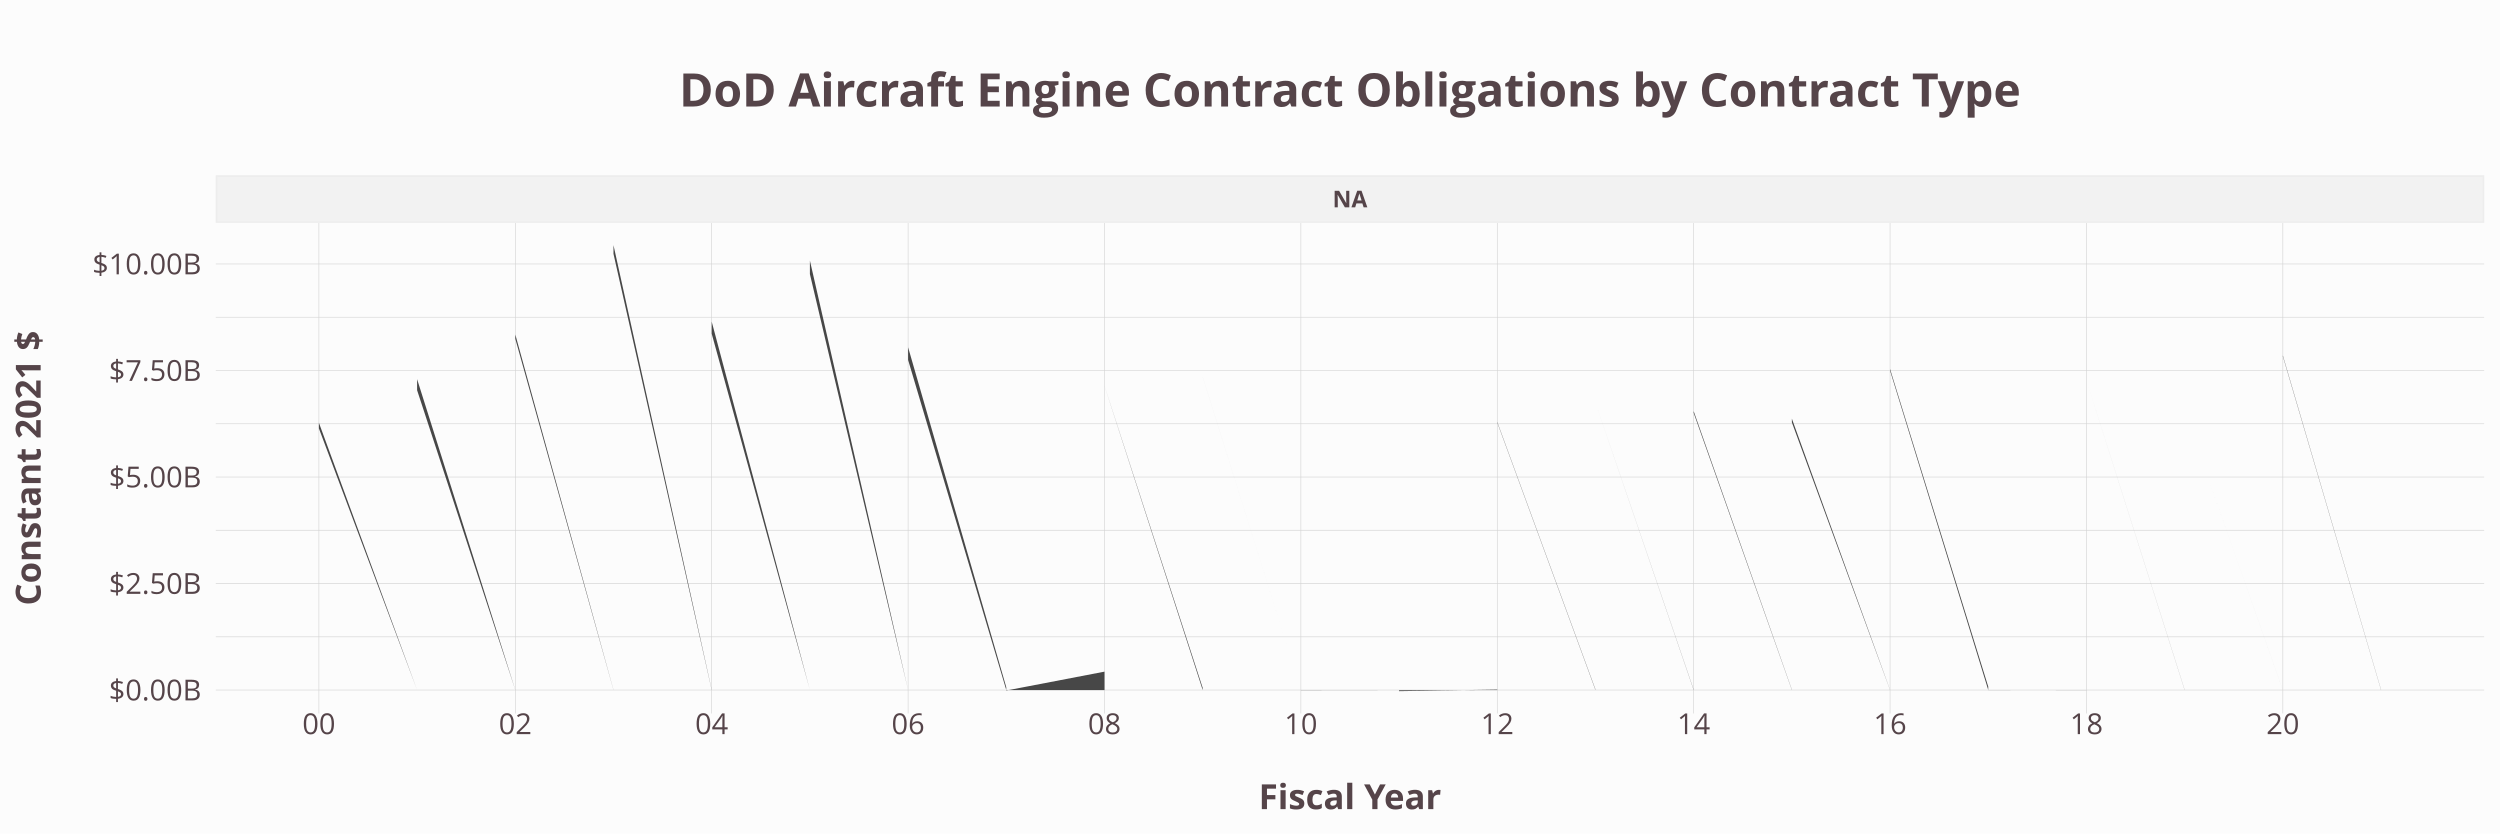
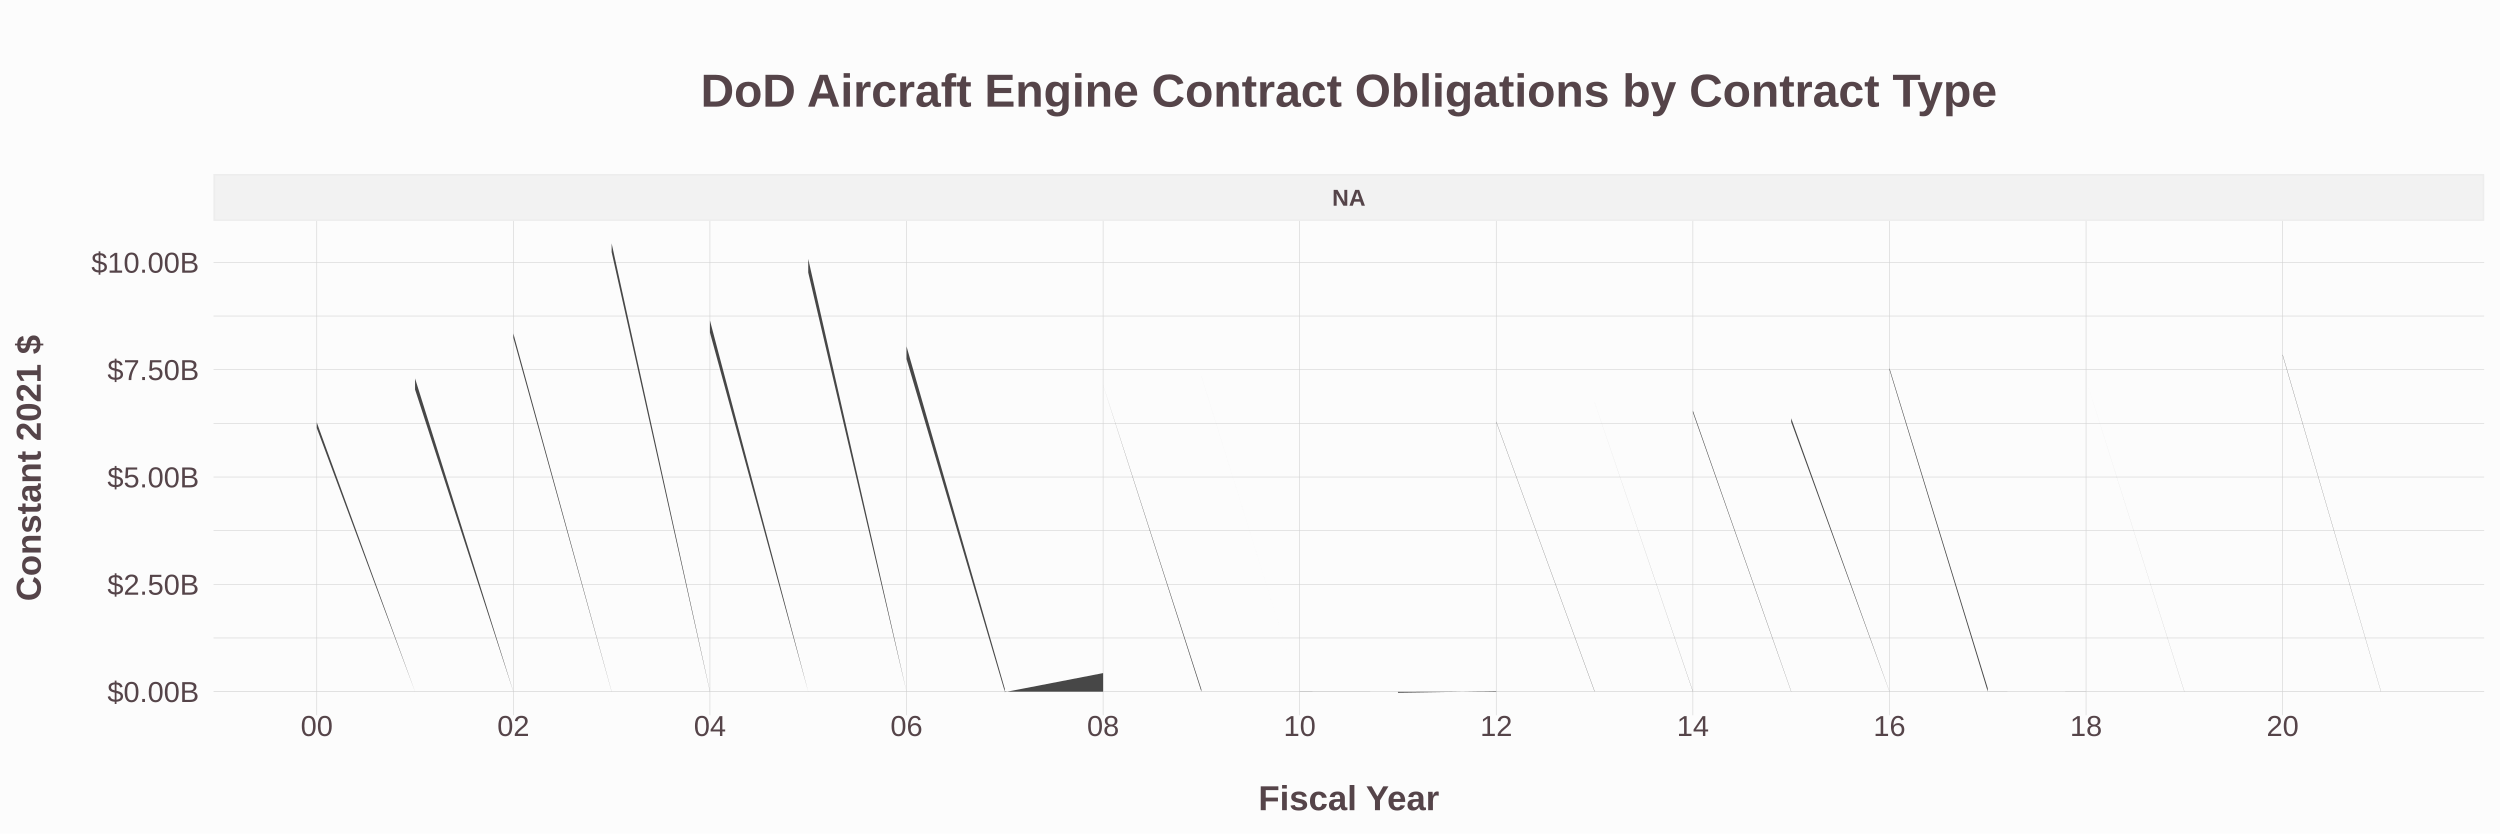
<svg xmlns="http://www.w3.org/2000/svg" class="svglite" width="864.00pt" height="288.00pt" viewBox="0 0 864.00 288.00">
  <defs>
    <style type="text/css">
    .svglite line, .svglite polyline, .svglite polygon, .svglite path, .svglite rect, .svglite circle {
      fill: none;
      stroke: #000000;
      stroke-linecap: round;
      stroke-linejoin: round;
      stroke-miterlimit: 10.00;
    }
    .svglite text {
      white-space: pre;
    }
  </style>
  </defs>
  <rect width="100%" height="100%" style="stroke: none; fill: #FCFCFC;" />
  <defs>
    <clipPath id="cpMC4wMHw4NjQuMDB8MC4wMHwyODguMDA=">
      <rect x="0.00" y="0.00" width="864.00" height="288.00" />
    </clipPath>
  </defs>
  <g clip-path="url(#cpMC4wMHw4NjQuMDB8MC4wMHwyODguMDA=)">
-     <rect x="-0" y="0.00" width="864.00" height="288.00" style="stroke-width: 1.07; stroke: #FCFCFC; fill: #FCFCFC;" />
+     <rect x="0.00" y="0.00" width="864.00" height="288.00" style="stroke-width: 1.07; stroke: #FCFCFC; fill: #FCFCFC;" />
  </g>
  <defs>
-     <clipPath id="cpNzQuNTh8ODU4LjUyfDc3LjAwfDI0Ni41OA==">
-       <rect x="74.58" y="77.00" width="783.94" height="169.58" />
+     <clipPath id="cpNzMuODB8ODU4LjUyfDc2LjM0fDI0Ny4xOQ==">
+       <rect x="73.80" y="76.34" width="784.72" height="170.86" />
    </clipPath>
  </defs>
-   <g clip-path="url(#cpNzQuNTh8ODU4LjUyfDc3LjAwfDI0Ni41OA==)">
-     <rect x="74.58" y="77.00" width="783.94" height="169.58" style="stroke-width: 1.07; stroke: #FCFCFC; fill: #FCFCFC;" />
-     <polyline points="74.58,220.08 858.52,220.08 " style="stroke-width: 0.21; stroke: #D3D3D3; stroke-linecap: butt;" />
-     <polyline points="74.58,183.26 858.52,183.26 " style="stroke-width: 0.21; stroke: #D3D3D3; stroke-linecap: butt;" />
-     <polyline points="74.58,146.45 858.52,146.45 " style="stroke-width: 0.21; stroke: #D3D3D3; stroke-linecap: butt;" />
-     <polyline points="74.58,109.64 858.52,109.64 " style="stroke-width: 0.21; stroke: #D3D3D3; stroke-linecap: butt;" />
-     <polyline points="74.58,238.48 858.52,238.48 " style="stroke-width: 0.21; stroke: #D3D3D3; stroke-linecap: butt;" />
-     <polyline points="74.58,201.67 858.52,201.67 " style="stroke-width: 0.21; stroke: #D3D3D3; stroke-linecap: butt;" />
-     <polyline points="74.58,164.86 858.52,164.86 " style="stroke-width: 0.21; stroke: #D3D3D3; stroke-linecap: butt;" />
-     <polyline points="74.58,128.04 858.52,128.04 " style="stroke-width: 0.21; stroke: #D3D3D3; stroke-linecap: butt;" />
-     <polyline points="74.58,91.23 858.52,91.23 " style="stroke-width: 0.21; stroke: #D3D3D3; stroke-linecap: butt;" />
-     <polyline points="110.21,246.58 110.21,77.00 " style="stroke-width: 0.21; stroke: #D3D3D3; stroke-linecap: butt;" />
-     <polyline points="178.09,246.58 178.09,77.00 " style="stroke-width: 0.21; stroke: #D3D3D3; stroke-linecap: butt;" />
-     <polyline points="245.96,246.58 245.96,77.00 " style="stroke-width: 0.21; stroke: #D3D3D3; stroke-linecap: butt;" />
-     <polyline points="313.84,246.58 313.84,77.00 " style="stroke-width: 0.21; stroke: #D3D3D3; stroke-linecap: butt;" />
-     <polyline points="381.71,246.58 381.71,77.00 " style="stroke-width: 0.21; stroke: #D3D3D3; stroke-linecap: butt;" />
-     <polyline points="449.58,246.58 449.58,77.00 " style="stroke-width: 0.21; stroke: #D3D3D3; stroke-linecap: butt;" />
-     <polyline points="517.46,246.58 517.46,77.00 " style="stroke-width: 0.21; stroke: #D3D3D3; stroke-linecap: butt;" />
-     <polyline points="585.33,246.58 585.33,77.00 " style="stroke-width: 0.21; stroke: #D3D3D3; stroke-linecap: butt;" />
-     <polyline points="653.20,246.58 653.20,77.00 " style="stroke-width: 0.21; stroke: #D3D3D3; stroke-linecap: butt;" />
-     <polyline points="721.08,246.58 721.08,77.00 " style="stroke-width: 0.21; stroke: #D3D3D3; stroke-linecap: butt;" />
-     <polyline points="788.95,246.58 788.95,77.00 " style="stroke-width: 0.21; stroke: #D3D3D3; stroke-linecap: butt;" />
-     <polygon points="110.21,238.47 110.21,228.58 110.21,224.24 110.21,238.57 110.21,224.07 110.21,159.47 110.21,159.30 110.21,159.03 110.21,148.07 110.21,148.06 110.21,146.10 144.15,238.48 144.15,235.96 144.15,228.16 144.15,228.12 144.15,227.93 144.15,146.35 144.15,145.92 144.15,145.78 144.15,134.86 144.15,131.04 178.09,238.45 178.09,219.83 178.09,214.10 178.09,213.98 178.09,213.75 178.09,129.73 178.09,128.74 178.09,238.50 178.09,128.61 178.09,117.11 178.09,115.60 212.02,238.42 212.02,213.82 212.02,204.08 212.02,203.91 212.02,203.73 212.02,122.08 212.02,113.77 212.02,113.62 212.02,113.53 212.02,87.73 212.02,87.72 212.02,84.71 245.96,238.36 245.96,217.68 245.96,208.99 245.96,208.83 245.96,208.78 245.96,132.95 245.96,130.10 245.96,130.10 245.96,128.73 245.96,115.33 245.96,115.33 245.96,115.32 245.96,115.32 245.96,111.14 279.90,238.48 279.90,214.28 279.90,203.21 279.90,202.72 279.90,202.46 279.90,118.37 279.90,113.08 279.90,111.84 279.90,111.33 279.90,94.77 279.90,94.74 279.90,94.72 279.90,94.72 279.90,90.04 313.84,238.48 313.84,238.44 313.84,215.70 313.84,208.85 313.84,208.67 313.84,208.44 313.84,148.75 313.84,148.55 313.84,148.55 313.84,148.04 313.84,124.41 313.84,124.41 313.84,124.41 313.84,120.03 347.77,237.51 347.77,237.28 347.77,209.82 347.77,203.74 347.77,203.35 347.77,203.24 347.77,128.79 347.77,238.48 347.77,128.79 347.77,127.79 347.77,111.54 347.77,111.37 347.77,111.37 347.77,238.64 381.71,232.12 381.71,231.88 381.71,208.20 381.71,205.21 381.71,197.93 381.71,197.28 381.71,145.43 381.71,144.58 381.71,133.49 381.71,133.48 381.71,133.35 381.71,133.35 381.71,133.34 415.65,237.73 415.65,237.48 415.65,222.88 415.65,219.87 415.65,215.07 415.65,214.24 415.65,158.13 415.65,158.13 415.65,238.49 415.65,157.49 415.65,134.29 415.65,134.28 415.65,130.28 415.65,130.28 415.65,130.27 449.58,238.48 449.58,238.23 449.58,220.96 449.58,218.60 449.58,216.47 449.58,215.37 449.58,154.15 449.58,154.04 449.58,151.58 449.58,150.65 449.58,138.49 449.58,238.48 449.58,138.49 449.58,238.53 483.52,238.49 483.52,238.40 483.52,230.24 483.52,228.63 483.52,212.22 483.52,211.47 483.52,146.58 483.52,238.49 483.52,238.56 483.52,146.05 483.52,135.74 483.52,135.74 483.52,238.87 517.46,238.32 517.46,230.92 517.46,228.76 517.46,227.11 517.46,226.45 517.46,163.93 517.46,147.03 517.46,146.37 517.46,146.06 517.46,238.49 517.46,146.06 517.46,145.85 551.39,238.26 551.39,232.74 551.39,230.14 551.39,228.70 551.39,225.62 551.39,152.67 551.39,139.87 551.39,238.49 551.39,139.22 551.39,139.22 551.39,139.22 585.33,238.34 585.33,236.12 585.33,233.27 585.33,227.35 585.33,225.26 585.33,157.39 585.33,143.52 585.33,238.49 585.33,142.72 585.33,142.72 585.33,142.09 619.27,238.35 619.27,235.15 619.27,231.89 619.27,230.20 619.27,228.54 619.27,182.44 619.27,146.47 619.27,238.50 619.27,145.98 619.27,145.98 619.27,144.69 653.20,238.42 653.20,236.51 653.20,233.20 653.20,231.14 653.20,228.28 653.20,180.16 653.20,128.10 653.20,128.10 653.20,128.10 653.20,128.09 653.20,128.09 653.20,127.52 687.14,237.32 687.14,236.11 687.14,233.40 687.14,225.78 687.14,225.66 687.14,171.48 687.14,171.48 687.14,156.19 687.14,156.13 687.14,155.93 687.14,155.93 687.14,238.51 721.08,238.46 721.08,237.71 721.08,234.30 721.08,228.73 721.08,228.34 721.08,172.47 721.08,132.25 721.08,132.19 721.08,131.46 721.08,131.46 755.01,238.39 755.01,238.32 755.01,233.54 755.01,220.88 755.01,220.49 755.01,168.18 755.01,143.55 755.01,143.55 755.01,143.11 755.01,142.30 755.01,142.30 788.95,238.49 788.95,238.48 788.95,235.12 788.95,222.35 788.95,222.24 788.95,158.30 788.95,125.74 788.95,125.74 788.95,123.14 788.95,122.85 822.89,238.35 822.89,238.35 822.89,235.44 822.89,217.38 822.89,217.28 822.89,172.86 822.89,164.79 822.89,163.07 822.89,162.47 822.89,162.47 822.89,162.47 822.89,163.07 822.89,164.79 822.89,172.86 822.89,217.28 822.89,217.38 822.89,235.44 822.89,238.35 822.89,238.35 822.89,238.48 788.95,123.14 788.95,125.74 788.95,125.74 788.95,158.30 788.95,222.24 788.95,222.35 788.95,235.12 788.95,238.48 788.95,238.48 788.95,238.48 755.01,142.30 755.01,143.11 755.01,143.55 755.01,143.55 755.01,168.18 755.01,220.49 755.01,220.88 755.01,233.54 755.01,238.32 755.01,238.39 755.01,238.48 721.08,131.46 721.08,132.19 721.08,132.25 721.08,172.47 721.08,228.34 721.08,228.73 721.08,234.30 721.08,237.71 721.08,238.46 721.08,238.48 687.14,238.48 687.14,155.93 687.14,156.13 687.14,156.19 687.14,171.48 687.14,171.48 687.14,225.66 687.14,225.78 687.14,233.40 687.14,236.11 687.14,237.32 687.14,238.48 653.20,128.09 653.20,128.09 653.20,128.10 653.20,128.10 653.20,128.10 653.20,180.16 653.20,228.28 653.20,231.14 653.20,233.20 653.20,236.51 653.20,238.42 653.20,238.48 619.27,145.98 619.27,145.98 619.27,146.47 619.27,238.48 619.27,182.44 619.27,228.54 619.27,230.20 619.27,231.89 619.27,235.15 619.27,238.35 619.27,238.48 585.33,142.72 585.33,142.72 585.33,143.52 585.33,238.48 585.33,157.39 585.33,225.26 585.33,227.35 585.33,233.27 585.33,236.12 585.33,238.34 585.33,238.48 551.39,139.22 551.39,139.22 551.39,139.87 551.39,238.48 551.39,152.67 551.39,225.62 551.39,228.70 551.39,230.14 551.39,232.74 551.39,238.26 551.39,238.48 517.46,146.06 517.46,146.06 517.46,238.48 517.46,146.37 517.46,147.03 517.46,163.93 517.46,226.45 517.46,227.11 517.46,228.76 517.46,230.92 517.46,238.32 517.46,238.48 483.52,238.56 483.52,135.74 483.52,146.05 483.52,146.58 483.52,238.49 483.52,238.49 483.52,211.47 483.52,212.22 483.52,228.63 483.52,230.24 483.52,238.40 483.52,238.48 483.52,238.48 449.58,238.48 449.58,138.49 449.58,238.48 449.58,150.65 449.58,151.58 449.58,154.04 449.58,154.15 449.58,215.37 449.58,216.47 449.58,218.60 449.58,220.96 449.58,238.23 449.58,238.48 449.58,238.48 415.65,130.28 415.65,130.28 415.65,134.28 415.65,134.29 415.65,157.49 415.65,158.13 415.65,238.48 415.65,158.13 415.65,214.24 415.65,215.07 415.65,219.87 415.65,222.88 415.65,237.48 415.65,237.73 415.65,238.48 381.71,133.35 381.71,133.35 381.71,133.48 381.71,133.49 381.71,144.58 381.71,145.43 381.71,197.28 381.71,197.93 381.71,205.21 381.71,208.20 381.71,231.88 381.71,232.12 381.71,238.48 347.77,238.48 347.77,111.37 347.77,111.54 347.77,127.79 347.77,128.79 347.77,128.79 347.77,238.48 347.77,203.24 347.77,203.35 347.77,203.74 347.77,209.82 347.77,237.28 347.77,237.51 347.77,238.48 313.84,124.41 313.84,124.41 313.84,124.41 313.84,148.04 313.84,148.55 313.84,148.55 313.84,148.75 313.84,208.44 313.84,208.67 313.84,208.85 313.84,215.70 313.84,238.44 313.84,238.48 313.84,238.48 279.90,94.72 279.90,94.72 279.90,94.74 279.90,94.77 279.90,111.33 279.90,111.84 279.90,113.08 279.90,118.37 279.90,202.46 279.90,202.72 279.90,203.21 279.90,214.28 279.90,238.48 279.90,238.48 245.96,115.32 245.96,115.32 245.96,115.33 245.96,115.33 245.96,128.73 245.96,130.10 245.96,130.10 245.96,132.95 245.96,208.78 245.96,208.83 245.96,208.99 245.96,217.68 245.96,238.36 245.96,238.48 212.02,87.72 212.02,87.73 212.02,113.53 212.02,113.62 212.02,113.77 212.02,122.08 212.02,203.73 212.02,203.91 212.02,204.08 212.02,213.82 212.02,238.42 212.02,238.48 178.09,117.11 178.09,128.61 178.09,128.74 178.09,238.48 178.09,129.73 178.09,213.75 178.09,213.98 178.09,214.10 178.09,219.83 178.09,238.45 178.09,238.48 144.15,134.86 144.15,145.78 144.15,145.92 144.15,146.35 144.15,227.93 144.15,228.12 144.15,228.16 144.15,235.96 144.15,238.48 144.15,238.48 110.21,148.06 110.21,148.07 110.21,159.03 110.21,159.30 110.21,159.47 110.21,224.07 110.21,224.24 110.21,238.48 110.21,228.58 110.21,238.47 110.21,238.48 " style="stroke-width: 0.00; stroke: none; fill: #333333; fill-opacity: 0.90;" />
-     <polyline points="110.21,238.47 110.21,228.58 110.21,224.24 110.21,238.57 110.21,224.07 110.21,159.47 110.21,159.30 110.21,159.03 110.21,148.07 110.21,148.06 110.21,146.10 144.15,238.48 144.15,235.96 144.15,228.16 144.15,228.12 144.15,227.93 144.15,146.35 144.15,145.92 144.15,145.78 144.15,134.86 144.15,131.04 178.09,238.45 178.09,219.83 178.09,214.10 178.09,213.98 178.09,213.75 178.09,129.73 178.09,128.74 178.09,238.50 178.09,128.61 178.09,117.11 178.09,115.60 212.02,238.42 212.02,213.82 212.02,204.08 212.02,203.91 212.02,203.73 212.02,122.08 212.02,113.77 212.02,113.62 212.02,113.53 212.02,87.73 212.02,87.72 212.02,84.71 245.96,238.36 245.96,217.68 245.96,208.99 245.96,208.83 245.96,208.78 245.96,132.95 245.96,130.10 245.96,130.10 245.96,128.73 245.96,115.33 245.96,115.33 245.96,115.32 245.96,115.32 245.96,111.14 279.90,238.48 279.90,214.28 279.90,203.21 279.90,202.72 279.90,202.46 279.90,118.37 279.90,113.08 279.90,111.84 279.90,111.33 279.90,94.77 279.90,94.74 279.90,94.72 279.90,94.72 279.90,90.04 313.84,238.48 313.84,238.44 313.84,215.70 313.84,208.85 313.84,208.67 313.84,208.44 313.84,148.75 313.84,148.55 313.84,148.55 313.84,148.04 313.84,124.41 313.84,124.41 313.84,124.41 313.84,120.03 347.77,237.51 347.77,237.28 347.77,209.82 347.77,203.74 347.77,203.35 347.77,203.24 347.77,128.79 347.77,238.48 347.77,128.79 347.77,127.79 347.77,111.54 347.77,111.37 347.77,111.37 347.77,238.64 381.71,232.12 381.71,231.88 381.71,208.20 381.71,205.21 381.71,197.93 381.71,197.28 381.71,145.43 381.71,144.58 381.71,133.49 381.71,133.48 381.71,133.35 381.71,133.35 381.71,133.34 415.65,237.73 415.65,237.48 415.65,222.88 415.65,219.87 415.65,215.07 415.65,214.24 415.65,158.13 415.65,158.13 415.65,238.49 415.65,157.49 415.65,134.29 415.65,134.28 415.65,130.28 415.65,130.28 415.65,130.27 449.58,238.48 449.58,238.23 449.58,220.96 449.58,218.60 449.58,216.47 449.58,215.37 449.58,154.15 449.58,154.04 449.58,151.58 449.58,150.65 449.58,138.49 449.58,238.48 449.58,138.49 449.58,238.53 483.52,238.49 483.52,238.40 483.52,230.24 483.52,228.63 483.52,212.22 483.52,211.47 483.52,146.58 483.52,238.49 483.52,238.56 483.52,146.05 483.52,135.74 483.52,135.74 483.52,238.87 517.46,238.32 517.46,230.92 517.46,228.76 517.46,227.11 517.46,226.45 517.46,163.93 517.46,147.03 517.46,146.37 517.46,146.06 517.46,238.49 517.46,146.06 517.46,145.85 551.39,238.26 551.39,232.74 551.39,230.14 551.39,228.70 551.39,225.62 551.39,152.67 551.39,139.87 551.39,238.49 551.39,139.22 551.39,139.22 551.39,139.22 585.33,238.34 585.33,236.12 585.33,233.27 585.33,227.35 585.33,225.26 585.33,157.39 585.33,143.52 585.33,238.49 585.33,142.72 585.33,142.72 585.33,142.09 619.27,238.35 619.27,235.15 619.27,231.89 619.27,230.20 619.27,228.54 619.27,182.44 619.27,146.47 619.27,238.50 619.27,145.98 619.27,145.98 619.27,144.69 653.20,238.42 653.20,236.51 653.20,233.20 653.20,231.14 653.20,228.28 653.20,180.16 653.20,128.10 653.20,128.10 653.20,128.10 653.20,128.09 653.20,128.09 653.20,127.52 687.14,237.32 687.14,236.11 687.14,233.40 687.14,225.78 687.14,225.66 687.14,171.48 687.14,171.48 687.14,156.19 687.14,156.13 687.14,155.93 687.14,155.93 687.14,238.51 721.08,238.46 721.08,237.71 721.08,234.30 721.08,228.73 721.08,228.34 721.08,172.47 721.08,132.25 721.08,132.19 721.08,131.46 721.08,131.46 755.01,238.39 755.01,238.32 755.01,233.54 755.01,220.88 755.01,220.49 755.01,168.18 755.01,143.55 755.01,143.55 755.01,143.11 755.01,142.30 755.01,142.30 788.95,238.49 788.95,238.48 788.95,235.12 788.95,222.35 788.95,222.24 788.95,158.30 788.95,125.74 788.95,125.74 788.95,123.14 788.95,122.85 822.89,238.35 822.89,238.35 822.89,235.44 822.89,217.38 822.89,217.28 822.89,172.86 822.89,164.79 822.89,163.07 822.89,162.47 822.89,162.47 " style="stroke-width: 1.07; stroke: none;" />
+   <g clip-path="url(#cpNzMuODB8ODU4LjUyfDc2LjM0fDI0Ny4xOQ==)">
+     <rect x="73.80" y="76.34" width="784.72" height="170.86" style="stroke-width: 1.07; stroke: #FCFCFC; fill: #FCFCFC;" />
+     <polyline points="73.80,220.49 858.52,220.49 " style="stroke-width: 0.21; stroke: #D3D3D3; stroke-linecap: butt;" />
+     <polyline points="73.80,183.40 858.52,183.40 " style="stroke-width: 0.21; stroke: #D3D3D3; stroke-linecap: butt;" />
+     <polyline points="73.80,146.31 858.52,146.31 " style="stroke-width: 0.21; stroke: #D3D3D3; stroke-linecap: butt;" />
+     <polyline points="73.80,109.22 858.52,109.22 " style="stroke-width: 0.21; stroke: #D3D3D3; stroke-linecap: butt;" />
+     <polyline points="73.80,239.04 858.52,239.04 " style="stroke-width: 0.21; stroke: #D3D3D3; stroke-linecap: butt;" />
+     <polyline points="73.80,201.95 858.52,201.95 " style="stroke-width: 0.21; stroke: #D3D3D3; stroke-linecap: butt;" />
+     <polyline points="73.80,164.86 858.52,164.86 " style="stroke-width: 0.21; stroke: #D3D3D3; stroke-linecap: butt;" />
+     <polyline points="73.80,127.77 858.52,127.77 " style="stroke-width: 0.21; stroke: #D3D3D3; stroke-linecap: butt;" />
+     <polyline points="73.80,90.68 858.52,90.68 " style="stroke-width: 0.21; stroke: #D3D3D3; stroke-linecap: butt;" />
+     <polyline points="109.47,247.19 109.47,76.34 " style="stroke-width: 0.21; stroke: #D3D3D3; stroke-linecap: butt;" />
+     <polyline points="177.41,247.19 177.41,76.34 " style="stroke-width: 0.21; stroke: #D3D3D3; stroke-linecap: butt;" />
+     <polyline points="245.35,247.19 245.35,76.34 " style="stroke-width: 0.21; stroke: #D3D3D3; stroke-linecap: butt;" />
+     <polyline points="313.29,247.19 313.29,76.34 " style="stroke-width: 0.21; stroke: #D3D3D3; stroke-linecap: butt;" />
+     <polyline points="381.23,247.19 381.23,76.34 " style="stroke-width: 0.21; stroke: #D3D3D3; stroke-linecap: butt;" />
+     <polyline points="449.17,247.19 449.17,76.34 " style="stroke-width: 0.21; stroke: #D3D3D3; stroke-linecap: butt;" />
+     <polyline points="517.11,247.19 517.11,76.34 " style="stroke-width: 0.21; stroke: #D3D3D3; stroke-linecap: butt;" />
+     <polyline points="585.06,247.19 585.06,76.34 " style="stroke-width: 0.21; stroke: #D3D3D3; stroke-linecap: butt;" />
+     <polyline points="653.00,247.19 653.00,76.34 " style="stroke-width: 0.21; stroke: #D3D3D3; stroke-linecap: butt;" />
+     <polyline points="720.94,247.19 720.94,76.34 " style="stroke-width: 0.21; stroke: #D3D3D3; stroke-linecap: butt;" />
+     <polyline points="788.88,247.19 788.88,76.34 " style="stroke-width: 0.21; stroke: #D3D3D3; stroke-linecap: butt;" />
+     <polygon points="109.47,239.02 109.47,229.05 109.47,224.69 109.47,239.12 109.47,224.52 109.47,159.42 109.47,159.26 109.47,158.99 109.47,147.94 109.47,147.93 109.47,145.96 143.44,239.03 143.44,236.49 143.44,228.64 143.44,228.60 143.44,228.40 143.44,146.21 143.44,145.78 143.44,145.63 143.44,134.63 143.44,130.78 177.41,239.00 177.41,220.24 177.41,214.47 177.41,214.35 177.41,214.12 177.41,129.47 177.41,128.46 177.41,239.05 177.41,128.34 177.41,116.75 177.41,115.23 211.38,238.97 211.38,214.18 211.38,204.37 211.38,204.20 211.38,204.02 211.38,121.76 211.38,113.38 211.38,113.23 211.38,113.14 211.38,87.15 211.38,87.14 211.38,84.10 245.35,238.91 245.35,218.07 245.35,209.32 245.35,209.16 245.35,209.11 245.35,132.71 245.35,129.84 245.35,129.84 245.35,128.46 245.35,114.95 245.35,114.95 245.35,114.94 245.35,114.94 245.35,110.73 279.32,239.03 279.32,214.64 279.32,203.50 279.32,203.00 279.32,202.74 279.32,118.02 279.32,112.69 279.32,111.44 279.32,110.93 279.32,94.24 279.32,94.21 279.32,94.19 279.32,94.19 279.32,89.47 313.29,239.03 313.29,238.99 313.29,216.08 313.29,209.18 313.29,209.00 313.29,208.76 313.29,148.63 313.29,148.42 313.29,148.42 313.29,147.91 313.29,124.10 313.29,124.10 313.29,124.10 313.29,119.69 347.26,238.05 347.26,237.83 347.26,210.15 347.26,204.03 347.26,203.64 347.26,203.52 347.26,128.52 347.26,239.04 347.26,128.52 347.26,127.51 347.26,111.13 347.26,110.97 347.26,110.97 347.26,239.20 381.23,232.62 381.23,232.38 381.23,208.52 381.23,205.51 381.23,198.18 381.23,197.52 381.23,145.28 381.23,144.43 381.23,133.25 381.23,133.25 381.23,133.11 381.23,133.11 381.23,133.10 415.20,238.27 415.20,238.02 415.20,223.31 415.20,220.28 415.20,215.44 415.20,214.60 415.20,158.08 415.20,158.08 415.20,239.04 415.20,157.43 415.20,134.06 415.20,134.05 415.20,130.02 415.20,130.02 415.20,130.01 449.17,239.04 449.17,238.78 449.17,221.38 449.17,219.00 449.17,216.86 449.17,215.75 449.17,154.07 449.17,153.96 449.17,151.47 449.17,150.54 449.17,138.29 449.17,239.04 449.17,138.29 449.17,239.08 483.14,239.04 483.14,238.95 483.14,230.73 483.14,229.11 483.14,212.57 483.14,211.81 483.14,146.44 483.14,239.04 483.14,239.11 483.14,145.90 483.14,135.52 483.14,135.52 483.14,239.43 517.11,238.87 517.11,231.41 517.11,229.24 517.11,227.57 517.11,226.91 517.11,163.92 517.11,146.89 517.11,146.23 517.11,145.92 517.11,239.04 517.11,145.92 517.11,145.70 551.09,238.81 551.09,233.25 551.09,230.63 551.09,229.17 551.09,226.08 551.09,152.57 551.09,139.68 551.09,239.04 551.09,139.03 551.09,139.03 551.09,139.02 585.06,238.89 585.06,236.65 585.06,233.79 585.06,227.82 585.06,225.71 585.06,157.33 585.06,143.36 585.06,239.04 585.06,142.55 585.06,142.55 585.06,141.92 619.03,238.90 619.03,235.67 619.03,232.39 619.03,230.69 619.03,229.02 619.03,182.57 619.03,146.33 619.03,239.05 619.03,145.83 619.03,145.83 619.03,144.54 653.00,238.97 653.00,237.04 653.00,233.71 653.00,231.64 653.00,228.76 653.00,180.28 653.00,127.83 653.00,127.83 653.00,127.82 653.00,127.81 653.00,127.81 653.00,127.24 686.97,237.86 686.97,236.65 686.97,233.91 686.97,226.24 686.97,226.11 686.97,171.53 686.97,171.53 686.97,156.12 686.97,156.06 686.97,155.86 686.97,155.86 686.97,239.06 720.94,239.02 720.94,238.25 720.94,234.82 720.94,229.21 720.94,228.81 720.94,172.53 720.94,132.00 720.94,131.94 720.94,131.21 720.94,131.21 754.91,238.94 754.91,238.87 754.91,234.05 754.91,221.30 754.91,220.90 754.91,168.20 754.91,143.39 754.91,143.39 754.91,142.94 754.91,142.13 754.91,142.13 788.88,239.04 788.88,239.04 788.88,235.64 788.88,222.78 788.88,222.67 788.88,158.25 788.88,125.44 788.88,125.44 788.88,122.83 788.88,122.53 822.85,238.90 822.85,238.90 822.85,235.96 822.85,217.77 822.85,217.67 822.85,172.92 822.85,164.79 822.85,163.05 822.85,162.45 822.85,162.45 822.85,162.45 822.85,163.05 822.85,164.79 822.85,172.92 822.85,217.67 822.85,217.77 822.85,235.96 822.85,238.90 822.85,238.90 822.85,239.04 788.88,122.83 788.88,125.44 788.88,125.44 788.88,158.25 788.88,222.67 788.88,222.78 788.88,235.64 788.88,239.04 788.88,239.04 788.88,239.04 754.91,142.13 754.91,142.94 754.91,143.39 754.91,143.39 754.91,168.20 754.91,220.90 754.91,221.30 754.91,234.05 754.91,238.87 754.91,238.94 754.91,239.04 720.94,131.21 720.94,131.94 720.94,132.00 720.94,172.53 720.94,228.81 720.94,229.21 720.94,234.82 720.94,238.25 720.94,239.02 720.94,239.04 686.97,239.04 686.97,155.86 686.97,156.06 686.97,156.12 686.97,171.53 686.97,171.53 686.97,226.11 686.97,226.24 686.97,233.91 686.97,236.65 686.97,237.86 686.97,239.04 653.00,127.81 653.00,127.81 653.00,127.82 653.00,127.83 653.00,127.83 653.00,180.28 653.00,228.76 653.00,231.64 653.00,233.71 653.00,237.04 653.00,238.97 653.00,239.04 619.03,145.83 619.03,145.83 619.03,146.33 619.03,239.04 619.03,182.57 619.03,229.02 619.03,230.69 619.03,232.39 619.03,235.67 619.03,238.90 619.03,239.04 585.06,142.55 585.06,142.55 585.06,143.36 585.06,239.04 585.06,157.33 585.06,225.71 585.06,227.82 585.06,233.79 585.06,236.65 585.06,238.89 585.06,239.04 551.09,139.03 551.09,139.03 551.09,139.68 551.09,239.04 551.09,152.57 551.09,226.08 551.09,229.17 551.09,230.63 551.09,233.25 551.09,238.81 551.09,239.04 517.11,145.92 517.11,145.92 517.11,239.04 517.11,146.23 517.11,146.89 517.11,163.92 517.11,226.91 517.11,227.57 517.11,229.24 517.11,231.41 517.11,238.87 517.11,239.04 483.14,239.11 483.14,135.52 483.14,145.90 483.14,146.44 483.14,239.04 483.14,239.04 483.14,211.81 483.14,212.57 483.14,229.11 483.14,230.73 483.14,238.95 483.14,239.04 483.14,239.04 449.17,239.04 449.17,138.29 449.17,239.04 449.17,150.54 449.17,151.47 449.17,153.96 449.17,154.07 449.17,215.75 449.17,216.86 449.17,219.00 449.17,221.38 449.17,238.78 449.17,239.04 449.17,239.04 415.20,130.02 415.20,130.02 415.20,134.05 415.20,134.06 415.20,157.43 415.20,158.08 415.20,239.04 415.20,158.08 415.20,214.60 415.20,215.44 415.20,220.28 415.20,223.31 415.20,238.02 415.20,238.27 415.20,239.04 381.23,133.11 381.23,133.11 381.23,133.25 381.23,133.25 381.23,144.43 381.23,145.28 381.23,197.52 381.23,198.18 381.23,205.51 381.23,208.52 381.23,232.38 381.23,232.62 381.23,239.04 347.26,239.04 347.26,110.97 347.26,111.13 347.26,127.51 347.26,128.52 347.26,128.52 347.26,239.04 347.26,203.52 347.26,203.64 347.26,204.03 347.26,210.15 347.26,237.83 347.26,238.05 347.26,239.04 313.29,124.10 313.29,124.10 313.29,124.10 313.29,147.91 313.29,148.42 313.29,148.42 313.29,148.63 313.29,208.76 313.29,209.00 313.29,209.18 313.29,216.08 313.29,238.99 313.29,239.03 313.29,239.04 279.32,94.19 279.32,94.19 279.32,94.21 279.32,94.24 279.32,110.93 279.32,111.44 279.32,112.69 279.32,118.02 279.32,202.74 279.32,203.00 279.32,203.50 279.32,214.64 279.32,239.03 279.32,239.04 245.35,114.94 245.35,114.94 245.35,114.95 245.35,114.95 245.35,128.46 245.35,129.84 245.35,129.84 245.35,132.71 245.35,209.11 245.35,209.16 245.35,209.32 245.35,218.07 245.35,238.91 245.35,239.04 211.38,87.14 211.38,87.15 211.38,113.14 211.38,113.23 211.38,113.38 211.38,121.76 211.38,204.02 211.38,204.20 211.38,204.37 211.38,214.18 211.38,238.97 211.38,239.04 177.41,116.75 177.41,128.34 177.41,128.46 177.41,239.04 177.41,129.47 177.41,214.12 177.41,214.35 177.41,214.47 177.41,220.24 177.41,239.00 177.41,239.04 143.44,134.63 143.44,145.63 143.44,145.78 143.44,146.21 143.44,228.40 143.44,228.60 143.44,228.64 143.44,236.49 143.44,239.03 143.44,239.04 109.47,147.93 109.47,147.94 109.47,158.99 109.47,159.26 109.47,159.42 109.47,224.52 109.47,224.69 109.47,239.04 109.47,229.05 109.47,239.02 109.47,239.04 " style="stroke-width: 0.00; stroke: none; fill: #333333; fill-opacity: 0.90;" />
+     <polyline points="109.47,239.02 109.47,229.05 109.47,224.69 109.47,239.12 109.47,224.52 109.47,159.42 109.47,159.26 109.47,158.99 109.47,147.94 109.47,147.93 109.47,145.96 143.44,239.03 143.44,236.49 143.44,228.64 143.44,228.60 143.44,228.40 143.44,146.21 143.44,145.78 143.44,145.63 143.44,134.63 143.44,130.78 177.41,239.00 177.41,220.24 177.41,214.47 177.41,214.35 177.41,214.12 177.41,129.47 177.41,128.46 177.41,239.05 177.41,128.34 177.41,116.75 177.41,115.23 211.38,238.97 211.38,214.18 211.38,204.37 211.38,204.20 211.38,204.02 211.38,121.76 211.38,113.38 211.38,113.23 211.38,113.14 211.38,87.15 211.38,87.14 211.38,84.10 245.35,238.91 245.35,218.07 245.35,209.32 245.35,209.16 245.35,209.11 245.35,132.71 245.35,129.84 245.35,129.84 245.35,128.46 245.35,114.95 245.35,114.95 245.35,114.94 245.35,114.94 245.35,110.73 279.32,239.03 279.32,214.64 279.32,203.50 279.32,203.00 279.32,202.74 279.32,118.02 279.32,112.69 279.32,111.44 279.32,110.93 279.32,94.24 279.32,94.21 279.32,94.19 279.32,94.19 279.32,89.47 313.29,239.03 313.29,238.99 313.29,216.08 313.29,209.18 313.29,209.00 313.29,208.76 313.29,148.63 313.29,148.42 313.29,148.42 313.29,147.91 313.29,124.10 313.29,124.10 313.29,124.10 313.29,119.69 347.26,238.05 347.26,237.83 347.26,210.15 347.26,204.03 347.26,203.64 347.26,203.52 347.26,128.52 347.26,239.04 347.26,128.52 347.26,127.51 347.26,111.13 347.26,110.97 347.26,110.97 347.26,239.20 381.23,232.62 381.23,232.38 381.23,208.52 381.23,205.51 381.23,198.18 381.23,197.52 381.23,145.28 381.23,144.43 381.23,133.25 381.23,133.25 381.23,133.11 381.23,133.11 381.23,133.10 415.20,238.27 415.20,238.02 415.20,223.31 415.20,220.28 415.20,215.44 415.20,214.60 415.20,158.08 415.20,158.08 415.20,239.04 415.20,157.43 415.20,134.06 415.20,134.05 415.20,130.02 415.20,130.02 415.20,130.01 449.17,239.04 449.17,238.78 449.17,221.38 449.17,219.00 449.17,216.86 449.17,215.75 449.17,154.07 449.17,153.96 449.17,151.47 449.17,150.54 449.17,138.29 449.17,239.04 449.17,138.29 449.17,239.08 483.14,239.04 483.14,238.95 483.14,230.73 483.14,229.11 483.14,212.57 483.14,211.81 483.14,146.44 483.14,239.04 483.14,239.11 483.14,145.90 483.14,135.52 483.14,135.52 483.14,239.43 517.11,238.87 517.11,231.41 517.11,229.24 517.11,227.57 517.11,226.91 517.11,163.92 517.11,146.89 517.11,146.23 517.11,145.92 517.11,239.04 517.11,145.92 517.11,145.70 551.09,238.81 551.09,233.25 551.09,230.63 551.09,229.17 551.09,226.08 551.09,152.57 551.09,139.68 551.09,239.04 551.09,139.03 551.09,139.03 551.09,139.02 585.06,238.89 585.06,236.65 585.06,233.79 585.06,227.82 585.06,225.71 585.06,157.33 585.06,143.36 585.06,239.04 585.06,142.55 585.06,142.55 585.06,141.92 619.03,238.90 619.03,235.67 619.03,232.39 619.03,230.69 619.03,229.02 619.03,182.57 619.03,146.33 619.03,239.05 619.03,145.83 619.03,145.83 619.03,144.54 653.00,238.97 653.00,237.04 653.00,233.71 653.00,231.64 653.00,228.76 653.00,180.28 653.00,127.83 653.00,127.83 653.00,127.82 653.00,127.81 653.00,127.81 653.00,127.24 686.97,237.86 686.97,236.65 686.97,233.91 686.97,226.24 686.97,226.11 686.97,171.53 686.97,171.53 686.97,156.12 686.97,156.06 686.97,155.86 686.97,155.86 686.97,239.06 720.94,239.02 720.94,238.25 720.94,234.82 720.94,229.21 720.94,228.81 720.94,172.53 720.94,132.00 720.94,131.94 720.94,131.21 720.94,131.21 754.91,238.94 754.91,238.87 754.91,234.05 754.91,221.30 754.91,220.90 754.91,168.20 754.91,143.39 754.91,143.39 754.91,142.94 754.91,142.13 754.91,142.13 788.88,239.04 788.88,239.04 788.88,235.64 788.88,222.78 788.88,222.67 788.88,158.25 788.88,125.44 788.88,125.44 788.88,122.83 788.88,122.53 822.85,238.90 822.85,238.90 822.85,235.96 822.85,217.77 822.85,217.67 822.85,172.92 822.85,164.79 822.85,163.05 822.85,162.45 822.85,162.45 " style="stroke-width: 1.07; stroke: none;" />
  </g>
  <g clip-path="url(#cpMC4wMHw4NjQuMDB8MC4wMHwyODguMDA=)">
</g>
  <defs>
-     <clipPath id="cpNzQuNTh8ODU4LjUyfDYwLjYwfDc3LjAw">
-       <rect x="74.58" y="60.60" width="783.94" height="16.40" />
+     <clipPath id="cpNzMuODB8ODU4LjUyfDYwLjE1fDc2LjM0">
+       <rect x="73.80" y="60.15" width="784.72" height="16.18" />
    </clipPath>
  </defs>
-   <g clip-path="url(#cpNzQuNTh8ODU4LjUyfDYwLjYwfDc3LjAw)">
-     <rect x="74.58" y="60.60" width="783.94" height="16.40" style="stroke-width: 1.07; stroke: #EDEDED; fill: #F2F2F2;" />
-     <text x="466.55" y="71.66" text-anchor="middle" style="font-size: 8.00px; font-weight: bold;fill: #554449; font-family: &quot;Open Sans&quot;;" textLength="12.02px" lengthAdjust="spacingAndGlyphs">NA</text>
+   <g clip-path="url(#cpNzMuODB8ODU4LjUyfDYwLjE1fDc2LjM0)">
+     <rect x="73.80" y="60.15" width="784.72" height="16.18" style="stroke-width: 1.07; stroke: #EDEDED; fill: #F2F2F2;" />
+     <text x="466.16" y="71.11" text-anchor="middle" style="font-size: 8.00px; font-weight: bold;fill: #554449; font-family: &quot;Arial&quot;;" textLength="11.55px" lengthAdjust="spacingAndGlyphs">NA</text>
  </g>
  <g clip-path="url(#cpMC4wMHw4NjQuMDB8MC4wMHwyODguMDA=)">
-     <polyline points="110.21,246.58 110.21,246.58 " style="stroke-width: 1.07; stroke: #333333; stroke-linecap: butt;" />
-     <polyline points="178.09,246.58 178.09,246.58 " style="stroke-width: 1.07; stroke: #333333; stroke-linecap: butt;" />
-     <polyline points="245.96,246.58 245.96,246.58 " style="stroke-width: 1.07; stroke: #333333; stroke-linecap: butt;" />
-     <polyline points="313.84,246.58 313.84,246.58 " style="stroke-width: 1.07; stroke: #333333; stroke-linecap: butt;" />
-     <polyline points="381.71,246.58 381.71,246.58 " style="stroke-width: 1.07; stroke: #333333; stroke-linecap: butt;" />
-     <polyline points="449.58,246.58 449.58,246.58 " style="stroke-width: 1.07; stroke: #333333; stroke-linecap: butt;" />
-     <polyline points="517.46,246.58 517.46,246.58 " style="stroke-width: 1.07; stroke: #333333; stroke-linecap: butt;" />
-     <polyline points="585.33,246.58 585.33,246.58 " style="stroke-width: 1.07; stroke: #333333; stroke-linecap: butt;" />
-     <polyline points="653.20,246.58 653.20,246.58 " style="stroke-width: 1.07; stroke: #333333; stroke-linecap: butt;" />
-     <polyline points="721.08,246.58 721.08,246.58 " style="stroke-width: 1.07; stroke: #333333; stroke-linecap: butt;" />
-     <polyline points="788.95,246.58 788.95,246.58 " style="stroke-width: 1.07; stroke: #333333; stroke-linecap: butt;" />
-     <text x="110.21" y="253.72" text-anchor="middle" style="font-size: 10.00px;fill: #554449; font-family: &quot;Open Sans&quot;;" textLength="11.43px" lengthAdjust="spacingAndGlyphs">00</text>
-     <text x="178.09" y="253.72" text-anchor="middle" style="font-size: 10.00px;fill: #554449; font-family: &quot;Open Sans&quot;;" textLength="11.43px" lengthAdjust="spacingAndGlyphs">02</text>
-     <text x="245.96" y="253.72" text-anchor="middle" style="font-size: 10.00px;fill: #554449; font-family: &quot;Open Sans&quot;;" textLength="11.43px" lengthAdjust="spacingAndGlyphs">04</text>
-     <text x="313.84" y="253.72" text-anchor="middle" style="font-size: 10.00px;fill: #554449; font-family: &quot;Open Sans&quot;;" textLength="11.43px" lengthAdjust="spacingAndGlyphs">06</text>
-     <text x="381.71" y="253.72" text-anchor="middle" style="font-size: 10.00px;fill: #554449; font-family: &quot;Open Sans&quot;;" textLength="11.43px" lengthAdjust="spacingAndGlyphs">08</text>
-     <text x="449.58" y="253.72" text-anchor="middle" style="font-size: 10.00px;fill: #554449; font-family: &quot;Open Sans&quot;;" textLength="11.43px" lengthAdjust="spacingAndGlyphs">10</text>
-     <text x="517.46" y="253.72" text-anchor="middle" style="font-size: 10.00px;fill: #554449; font-family: &quot;Open Sans&quot;;" textLength="11.43px" lengthAdjust="spacingAndGlyphs">12</text>
-     <text x="585.33" y="253.72" text-anchor="middle" style="font-size: 10.00px;fill: #554449; font-family: &quot;Open Sans&quot;;" textLength="11.43px" lengthAdjust="spacingAndGlyphs">14</text>
-     <text x="653.20" y="253.72" text-anchor="middle" style="font-size: 10.00px;fill: #554449; font-family: &quot;Open Sans&quot;;" textLength="11.43px" lengthAdjust="spacingAndGlyphs">16</text>
-     <text x="721.08" y="253.72" text-anchor="middle" style="font-size: 10.00px;fill: #554449; font-family: &quot;Open Sans&quot;;" textLength="11.43px" lengthAdjust="spacingAndGlyphs">18</text>
-     <text x="788.95" y="253.72" text-anchor="middle" style="font-size: 10.00px;fill: #554449; font-family: &quot;Open Sans&quot;;" textLength="11.43px" lengthAdjust="spacingAndGlyphs">20</text>
-     <text x="69.60" y="242.06" text-anchor="end" style="font-size: 10.00px;fill: #554449; font-family: &quot;Open Sans&quot;;" textLength="32.01px" lengthAdjust="spacingAndGlyphs">$0.00B</text>
-     <text x="69.60" y="205.24" text-anchor="end" style="font-size: 10.00px;fill: #554449; font-family: &quot;Open Sans&quot;;" textLength="32.01px" lengthAdjust="spacingAndGlyphs">$2.50B</text>
-     <text x="69.60" y="168.43" text-anchor="end" style="font-size: 10.00px;fill: #554449; font-family: &quot;Open Sans&quot;;" textLength="32.01px" lengthAdjust="spacingAndGlyphs">$5.00B</text>
-     <text x="69.60" y="131.62" text-anchor="end" style="font-size: 10.00px;fill: #554449; font-family: &quot;Open Sans&quot;;" textLength="32.01px" lengthAdjust="spacingAndGlyphs">$7.50B</text>
-     <text x="69.60" y="94.80" text-anchor="end" style="font-size: 10.00px;fill: #554449; font-family: &quot;Open Sans&quot;;" textLength="37.73px" lengthAdjust="spacingAndGlyphs">$10.00B</text>
-     <polyline points="74.58,238.48 74.58,238.48 " style="stroke-width: 1.07; stroke: #333333; stroke-linecap: butt;" />
-     <polyline points="74.58,201.67 74.58,201.67 " style="stroke-width: 1.07; stroke: #333333; stroke-linecap: butt;" />
-     <polyline points="74.58,164.86 74.58,164.86 " style="stroke-width: 1.07; stroke: #333333; stroke-linecap: butt;" />
-     <polyline points="74.58,128.04 74.58,128.04 " style="stroke-width: 1.07; stroke: #333333; stroke-linecap: butt;" />
-     <polyline points="74.58,91.23 74.58,91.23 " style="stroke-width: 1.07; stroke: #333333; stroke-linecap: butt;" />
-     <text x="466.55" y="279.64" text-anchor="middle" style="font-size: 12.00px; font-weight: bold;fill: #554449; font-family: &quot;Open Sans&quot;;" textLength="63.11px" lengthAdjust="spacingAndGlyphs">Fiscal Year</text>
-     <text transform="translate(14.05,161.79) rotate(-90)" text-anchor="middle" style="font-size: 12.00px; font-weight: bold;fill: #554449; font-family: &quot;Open Sans&quot;;" textLength="95.01px" lengthAdjust="spacingAndGlyphs">Constant 2021 $</text>
-     <text x="466.55" y="36.83" text-anchor="middle" style="font-size: 16.00px; font-weight: bold;fill: #554449; font-family: &quot;Open Sans&quot;;" textLength="463.60px" lengthAdjust="spacingAndGlyphs">DoD Aircraft Engine Contract Obligations by Contract Type</text>
+     <polyline points="109.47,247.19 109.47,247.19 " style="stroke-width: 1.07; stroke: #333333; stroke-linecap: butt;" />
+     <polyline points="177.41,247.19 177.41,247.19 " style="stroke-width: 1.07; stroke: #333333; stroke-linecap: butt;" />
+     <polyline points="245.35,247.19 245.35,247.19 " style="stroke-width: 1.07; stroke: #333333; stroke-linecap: butt;" />
+     <polyline points="313.29,247.19 313.29,247.19 " style="stroke-width: 1.07; stroke: #333333; stroke-linecap: butt;" />
+     <polyline points="381.23,247.19 381.23,247.19 " style="stroke-width: 1.07; stroke: #333333; stroke-linecap: butt;" />
+     <polyline points="449.17,247.19 449.17,247.19 " style="stroke-width: 1.07; stroke: #333333; stroke-linecap: butt;" />
+     <polyline points="517.11,247.19 517.11,247.19 " style="stroke-width: 1.07; stroke: #333333; stroke-linecap: butt;" />
+     <polyline points="585.06,247.19 585.06,247.19 " style="stroke-width: 1.07; stroke: #333333; stroke-linecap: butt;" />
+     <polyline points="653.00,247.19 653.00,247.19 " style="stroke-width: 1.07; stroke: #333333; stroke-linecap: butt;" />
+     <polyline points="720.94,247.19 720.94,247.19 " style="stroke-width: 1.07; stroke: #333333; stroke-linecap: butt;" />
+     <polyline points="788.88,247.19 788.88,247.19 " style="stroke-width: 1.07; stroke: #333333; stroke-linecap: butt;" />
+     <text x="109.47" y="254.36" text-anchor="middle" style="font-size: 10.00px;fill: #554449; font-family: &quot;Arial&quot;;" textLength="11.13px" lengthAdjust="spacingAndGlyphs">00</text>
+     <text x="177.41" y="254.36" text-anchor="middle" style="font-size: 10.00px;fill: #554449; font-family: &quot;Arial&quot;;" textLength="11.13px" lengthAdjust="spacingAndGlyphs">02</text>
+     <text x="245.35" y="254.36" text-anchor="middle" style="font-size: 10.00px;fill: #554449; font-family: &quot;Arial&quot;;" textLength="11.13px" lengthAdjust="spacingAndGlyphs">04</text>
+     <text x="313.29" y="254.36" text-anchor="middle" style="font-size: 10.00px;fill: #554449; font-family: &quot;Arial&quot;;" textLength="11.13px" lengthAdjust="spacingAndGlyphs">06</text>
+     <text x="381.23" y="254.36" text-anchor="middle" style="font-size: 10.00px;fill: #554449; font-family: &quot;Arial&quot;;" textLength="11.13px" lengthAdjust="spacingAndGlyphs">08</text>
+     <text x="449.17" y="254.36" text-anchor="middle" style="font-size: 10.00px;fill: #554449; font-family: &quot;Arial&quot;;" textLength="11.13px" lengthAdjust="spacingAndGlyphs">10</text>
+     <text x="517.11" y="254.36" text-anchor="middle" style="font-size: 10.00px;fill: #554449; font-family: &quot;Arial&quot;;" textLength="11.13px" lengthAdjust="spacingAndGlyphs">12</text>
+     <text x="585.06" y="254.36" text-anchor="middle" style="font-size: 10.00px;fill: #554449; font-family: &quot;Arial&quot;;" textLength="11.13px" lengthAdjust="spacingAndGlyphs">14</text>
+     <text x="653.00" y="254.36" text-anchor="middle" style="font-size: 10.00px;fill: #554449; font-family: &quot;Arial&quot;;" textLength="11.13px" lengthAdjust="spacingAndGlyphs">16</text>
+     <text x="720.94" y="254.36" text-anchor="middle" style="font-size: 10.00px;fill: #554449; font-family: &quot;Arial&quot;;" textLength="11.13px" lengthAdjust="spacingAndGlyphs">18</text>
+     <text x="788.88" y="254.36" text-anchor="middle" style="font-size: 10.00px;fill: #554449; font-family: &quot;Arial&quot;;" textLength="11.13px" lengthAdjust="spacingAndGlyphs">20</text>
+     <text x="68.81" y="242.62" text-anchor="end" style="font-size: 10.00px;fill: #554449; font-family: &quot;Arial&quot;;" textLength="31.71px" lengthAdjust="spacingAndGlyphs">$0.00B</text>
+     <text x="68.81" y="205.53" text-anchor="end" style="font-size: 10.00px;fill: #554449; font-family: &quot;Arial&quot;;" textLength="31.71px" lengthAdjust="spacingAndGlyphs">$2.50B</text>
+     <text x="68.81" y="168.44" text-anchor="end" style="font-size: 10.00px;fill: #554449; font-family: &quot;Arial&quot;;" textLength="31.71px" lengthAdjust="spacingAndGlyphs">$5.00B</text>
+     <text x="68.81" y="131.35" text-anchor="end" style="font-size: 10.00px;fill: #554449; font-family: &quot;Arial&quot;;" textLength="31.71px" lengthAdjust="spacingAndGlyphs">$7.50B</text>
+     <text x="68.81" y="94.26" text-anchor="end" style="font-size: 10.00px;fill: #554449; font-family: &quot;Arial&quot;;" textLength="37.27px" lengthAdjust="spacingAndGlyphs">$10.00B</text>
+     <polyline points="73.80,239.04 73.80,239.04 " style="stroke-width: 1.07; stroke: #333333; stroke-linecap: butt;" />
+     <polyline points="73.80,201.95 73.80,201.95 " style="stroke-width: 1.07; stroke: #333333; stroke-linecap: butt;" />
+     <polyline points="73.80,164.86 73.80,164.86 " style="stroke-width: 1.07; stroke: #333333; stroke-linecap: butt;" />
+     <polyline points="73.80,127.77 73.80,127.77 " style="stroke-width: 1.07; stroke: #333333; stroke-linecap: butt;" />
+     <polyline points="73.80,90.68 73.80,90.68 " style="stroke-width: 1.07; stroke: #333333; stroke-linecap: butt;" />
+     <text x="466.16" y="280.00" text-anchor="middle" style="font-size: 12.00px; font-weight: bold;fill: #554449; font-family: &quot;Arial&quot;;" textLength="62.50px" lengthAdjust="spacingAndGlyphs">Fiscal Year</text>
+     <text transform="translate(14.08,161.77) rotate(-90)" text-anchor="middle" style="font-size: 12.00px; font-weight: bold;fill: #554449; font-family: &quot;Arial&quot;;" textLength="92.04px" lengthAdjust="spacingAndGlyphs">Constant 2021 $</text>
+     <text x="466.16" y="36.86" text-anchor="middle" style="font-size: 16.00px; font-weight: bold;fill: #554449; font-family: &quot;Arial&quot;;" textLength="447.98px" lengthAdjust="spacingAndGlyphs">DoD Aircraft Engine Contract Obligations by Contract Type</text>
  </g>
</svg>
